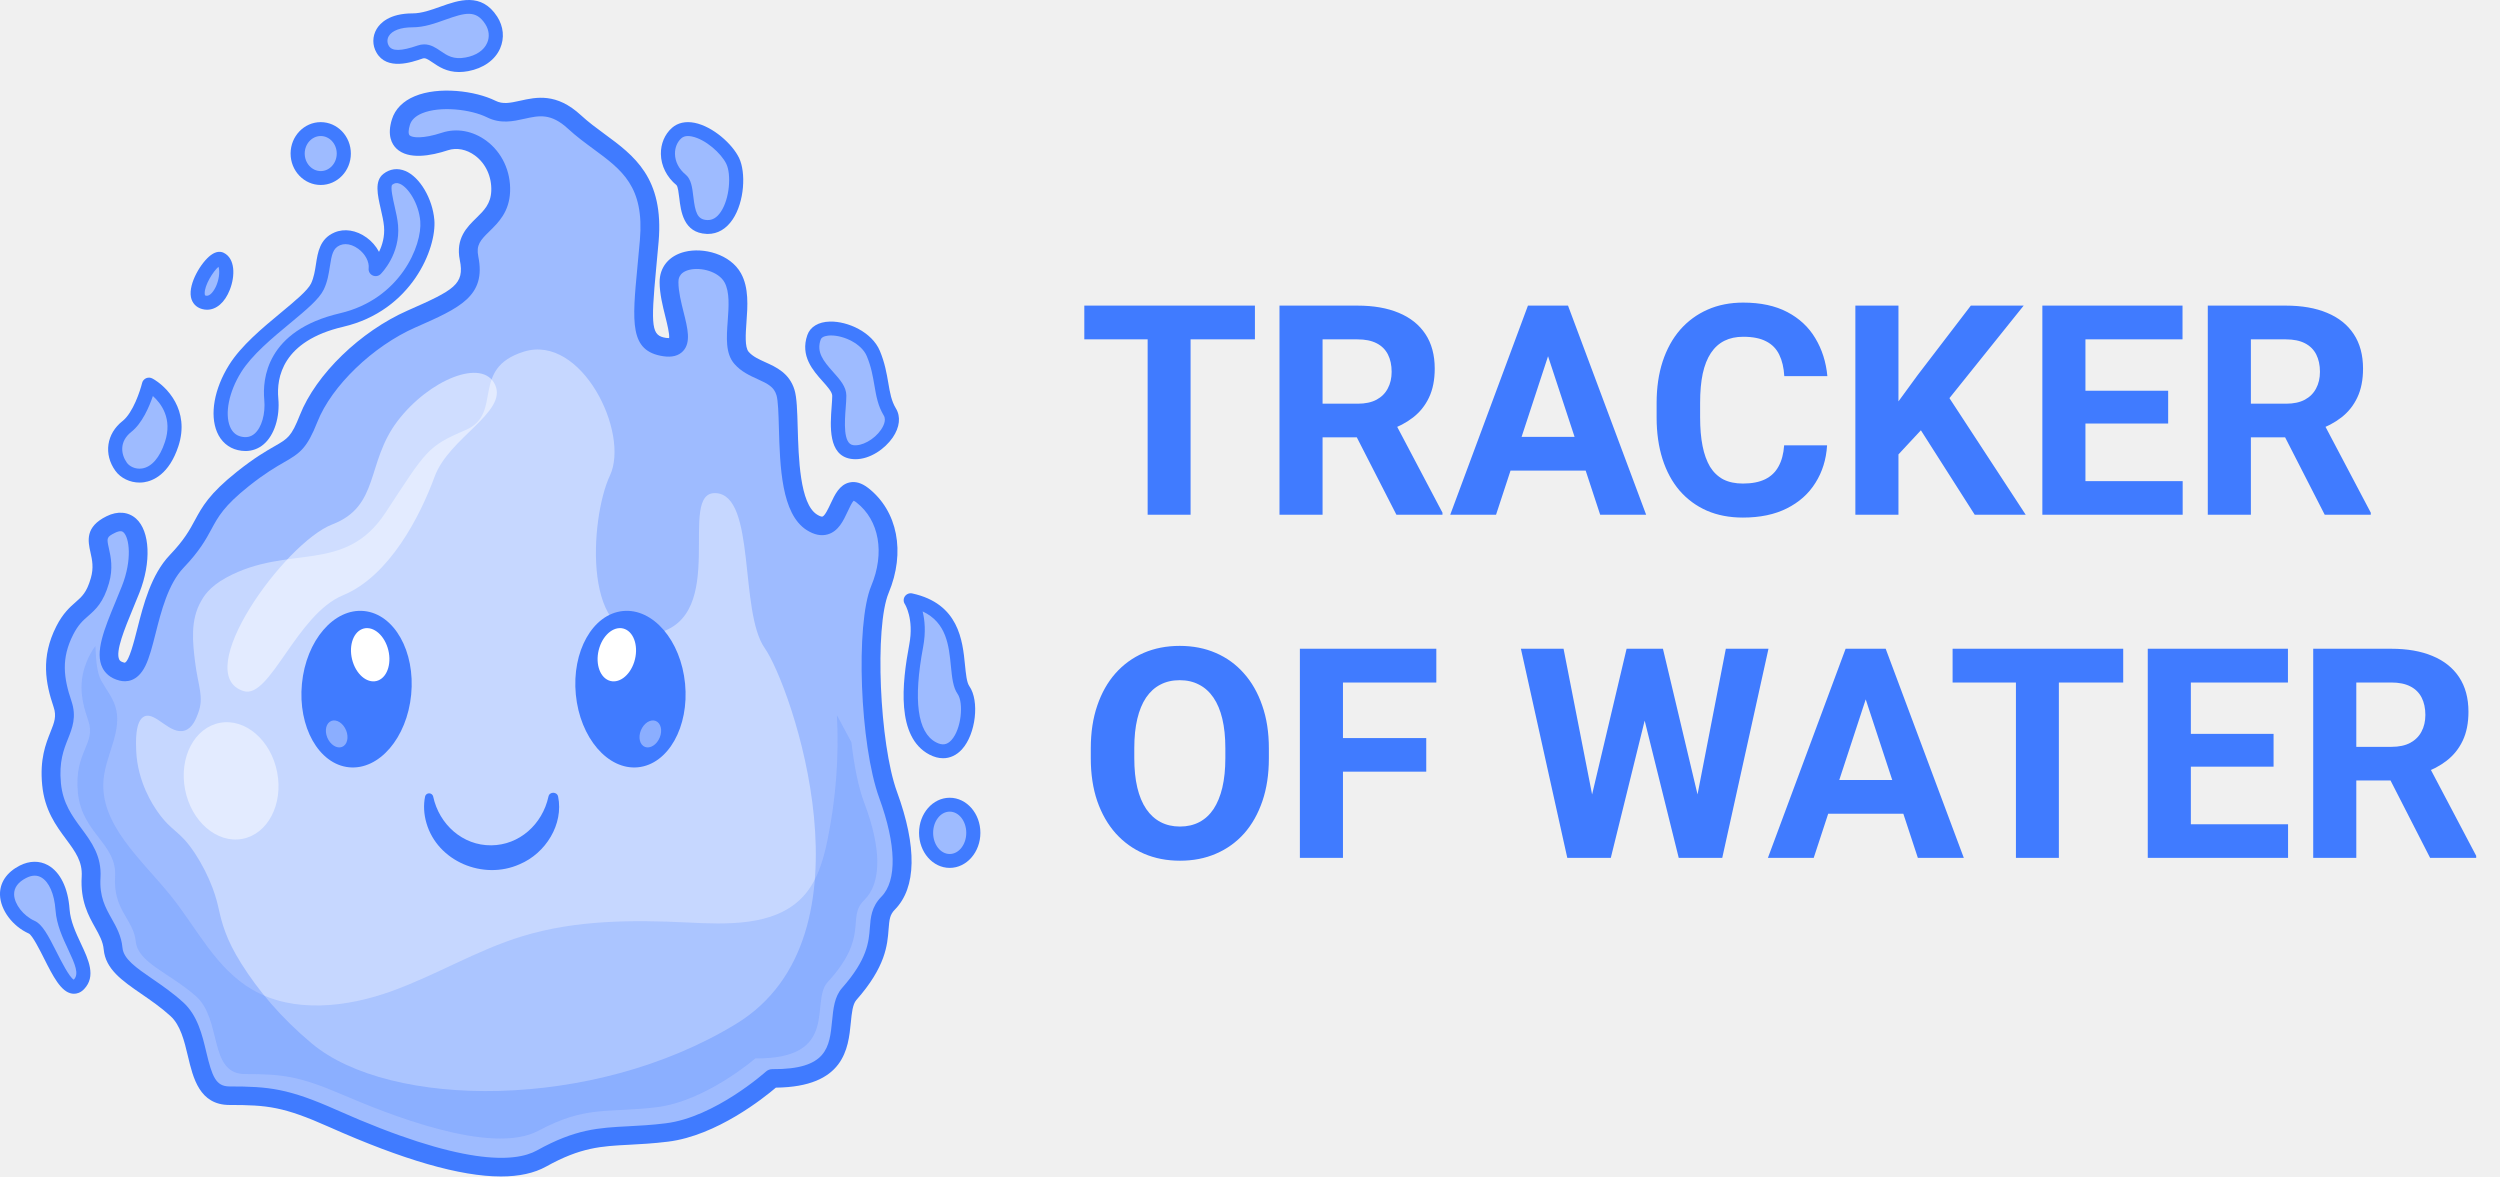
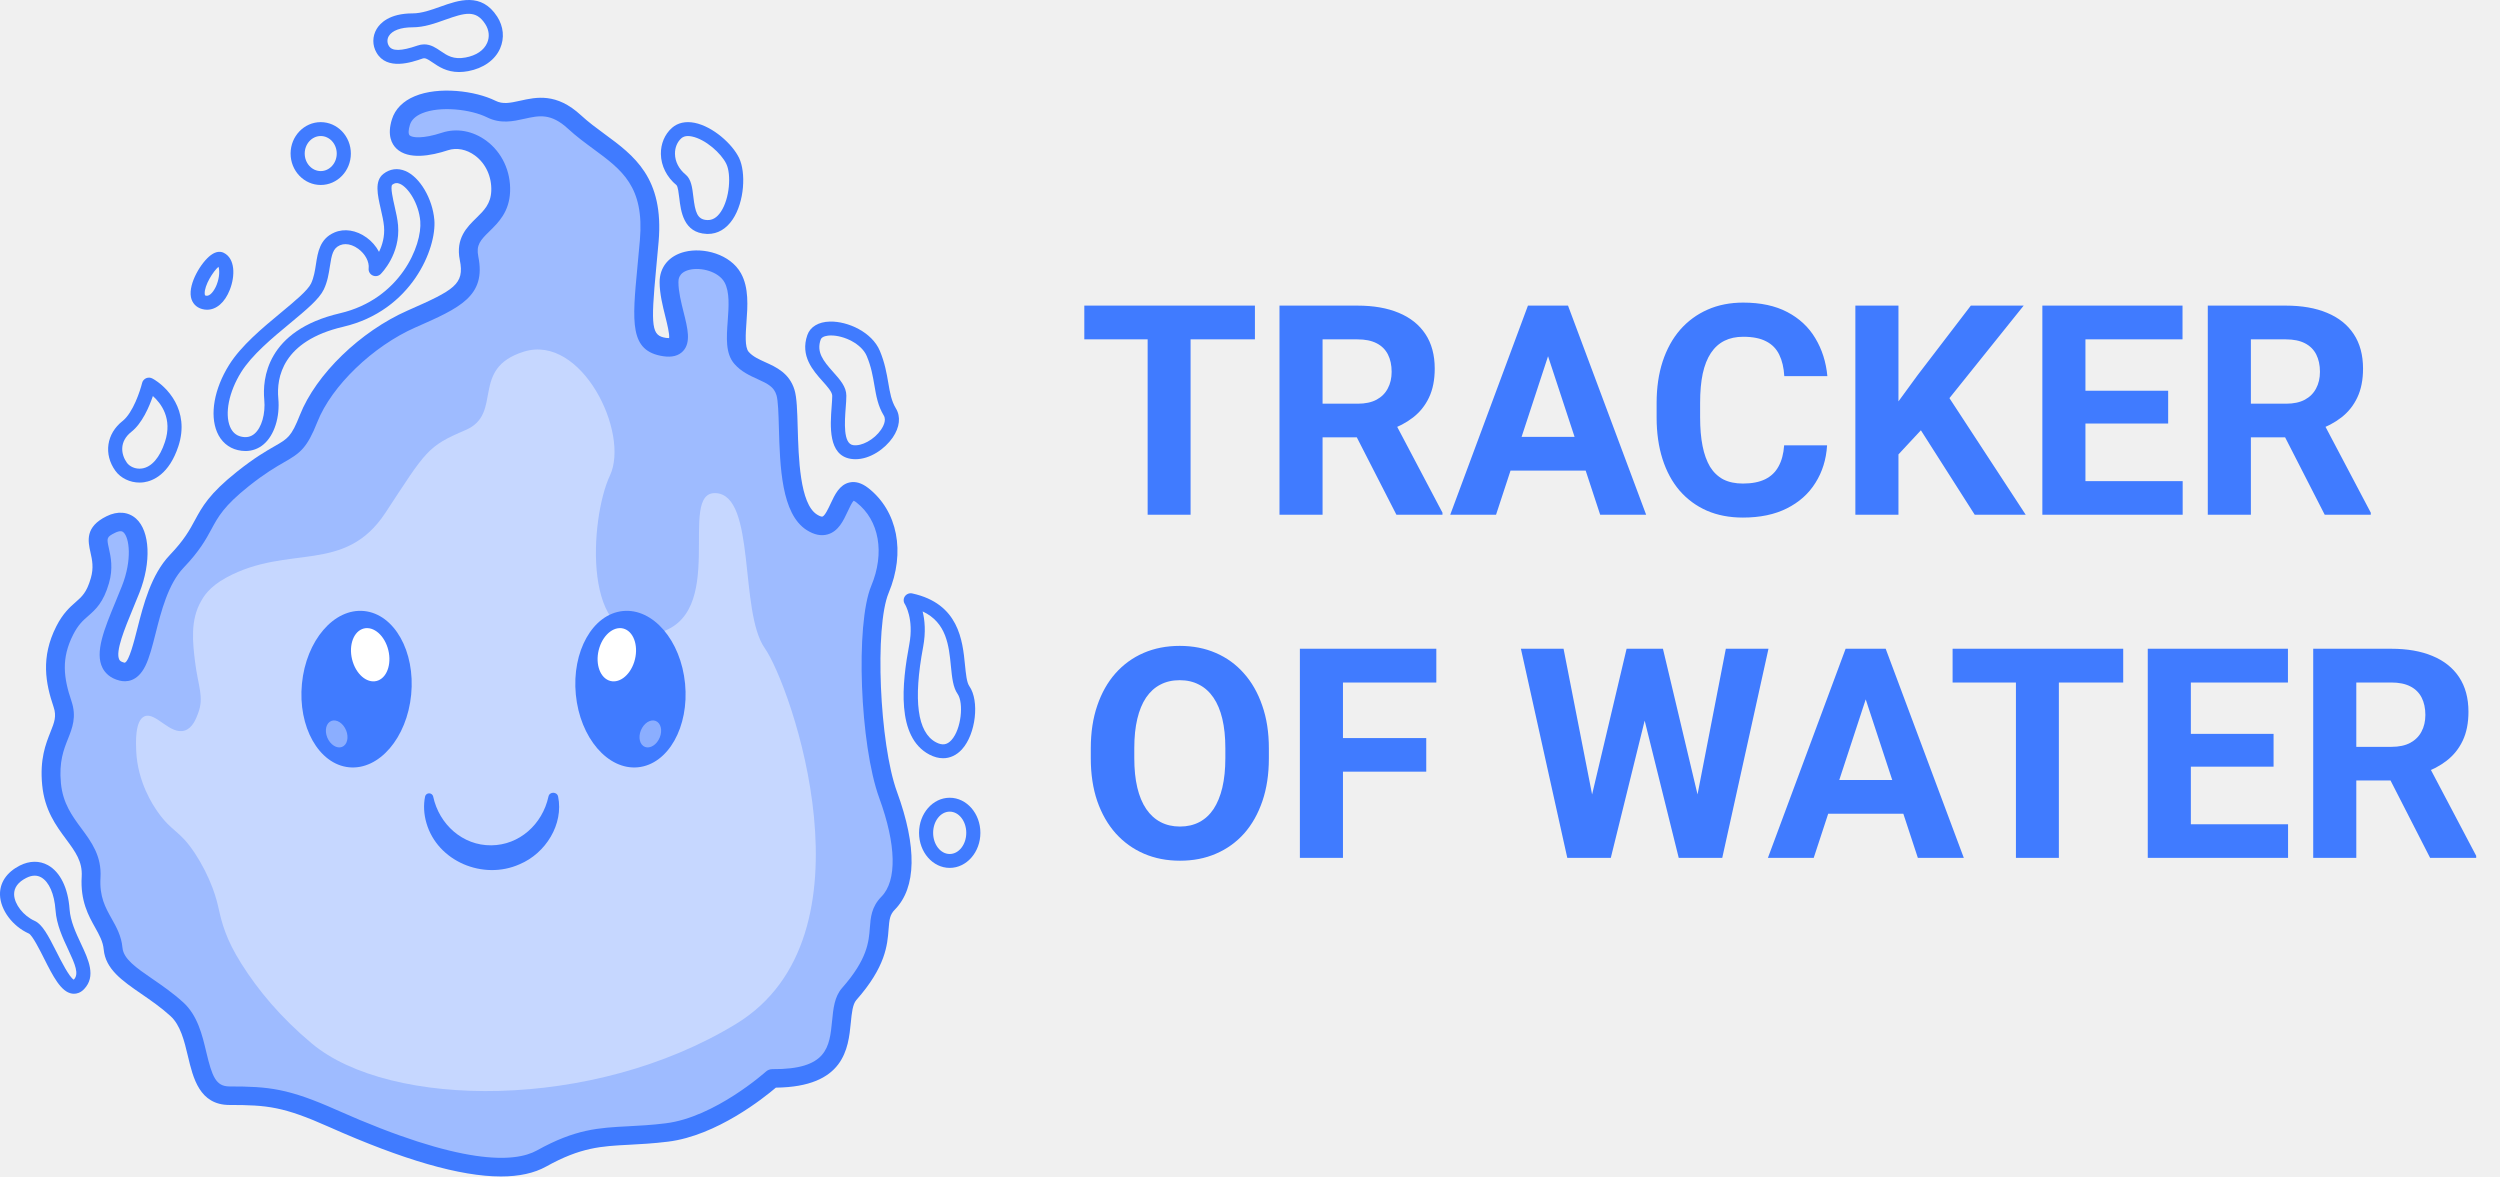
<svg xmlns="http://www.w3.org/2000/svg" width="102" height="48" viewBox="0 0 102 48" fill="none">
  <g clip-path="url(#clip0_103_191)">
-     <path d="M15.82 7.318C16.493 6.788 17.344 7.936 17.434 8.995C17.523 10.055 16.582 12.438 13.937 13.056C11.293 13.674 10.979 15.307 11.068 16.279C11.158 17.25 10.71 18.309 9.768 18.089C8.827 17.868 8.737 16.411 9.589 15.042C10.441 13.673 12.592 12.438 12.951 11.687C13.31 10.937 13.041 10.054 13.758 9.745C14.475 9.436 15.416 10.231 15.327 10.982C15.327 10.982 16.044 10.276 15.954 9.216C15.895 8.521 15.482 7.584 15.82 7.318Z" fill="#9EBBFF" />
-     <path d="M33.212 13.763C33.461 13.056 35.229 13.454 35.633 14.425C36.036 15.396 35.902 16.147 36.305 16.809C36.708 17.471 35.588 18.575 34.758 18.442C33.928 18.31 34.242 16.809 34.242 16.147C34.242 15.485 32.809 14.91 33.212 13.763Z" fill="#9EBBFF" />
-     <path d="M27.609 5.428C28.222 4.888 29.536 5.817 29.895 6.568C30.254 7.318 29.94 9.304 28.841 9.26C27.743 9.216 28.18 7.663 27.788 7.34C27.094 6.766 27.116 5.861 27.609 5.428Z" fill="#9EBBFF" />
-     <path d="M20.042 0.829C20.477 1.503 20.153 2.418 19.048 2.625C17.942 2.831 17.733 1.918 17.135 2.124C16.537 2.331 15.879 2.477 15.611 2.006C15.343 1.536 15.641 0.829 16.836 0.829C18.031 0.829 19.243 -0.407 20.042 0.829Z" fill="#9EBBFF" />
-     <path d="M13.086 7.264C13.606 7.264 14.027 6.817 14.027 6.265C14.027 5.714 13.606 5.267 13.086 5.267C12.566 5.267 12.145 5.714 12.145 6.265C12.145 6.817 12.566 7.264 13.086 7.264Z" fill="#9EBBFF" />
-     <path d="M9.002 10.57C8.668 10.404 7.572 12.129 8.319 12.335C9.066 12.542 9.537 10.835 9.002 10.57Z" fill="#9EBBFF" />
-     <path d="M6.078 15.69C6.078 15.69 7.542 16.485 7.004 18.118C6.466 19.751 5.301 19.545 4.942 19.045C4.584 18.544 4.584 17.868 5.182 17.396C5.779 16.924 6.078 15.69 6.078 15.69Z" fill="#9EBBFF" />
-     <path d="M37.157 24.489C37.157 24.489 37.605 25.152 37.381 26.343C37.157 27.534 36.799 29.873 38.053 30.536C39.308 31.199 39.802 28.859 39.309 28.153C38.817 27.447 39.578 25.018 37.157 24.489Z" fill="#9EBBFF" />
-     <path d="M38.748 35.127C39.281 35.127 39.712 34.613 39.712 33.979C39.712 33.345 39.281 32.831 38.748 32.831C38.216 32.831 37.785 33.345 37.785 33.979C37.785 34.613 38.216 35.127 38.748 35.127Z" fill="#9EBBFF" />
-     <path d="M0.938 35.568C1.769 35.144 2.462 35.833 2.552 37.113C2.642 38.393 3.852 39.497 3.224 40.159C2.596 40.821 1.867 38.084 1.297 37.83C0.422 37.441 -0.272 36.186 0.938 35.568Z" fill="#9EBBFF" />
    <path d="M36.235 36.848C35.453 37.643 36.494 38.466 34.647 40.556C33.877 41.425 35.214 44.029 31.509 43.999C31.509 43.999 29.357 45.941 27.205 46.206C25.053 46.472 24.157 46.118 22.095 47.266C20.033 48.414 15.461 46.471 13.578 45.632C11.695 44.794 10.978 44.705 9.365 44.705C7.752 44.705 8.379 42.233 7.213 41.173C6.047 40.114 4.703 39.673 4.613 38.703C4.523 37.732 3.627 37.29 3.717 35.789C3.807 34.287 2.282 33.847 2.103 31.992C1.925 30.138 2.909 29.786 2.551 28.726C2.192 27.667 2.103 26.785 2.641 25.725C2.705 25.597 2.779 25.474 2.863 25.357C3.324 24.71 3.766 24.761 4.075 23.695C4.434 22.458 3.448 21.929 4.524 21.399C5.6 20.87 5.959 22.458 5.33 24.048C4.702 25.637 3.895 27.137 4.972 27.402C6.048 27.667 5.779 24.401 7.214 22.899C8.648 21.398 8.021 21.046 9.903 19.545C11.785 18.044 11.965 18.663 12.592 17.073C13.22 15.483 14.991 13.807 16.796 13.012C18.601 12.217 19.407 11.865 19.138 10.54C18.868 9.215 20.373 9.216 20.428 7.803C20.483 6.39 19.227 5.42 18.152 5.773C17.076 6.126 16 6.126 16.358 4.979C16.717 3.832 18.975 3.919 20.042 4.449C21.11 4.978 22.007 3.655 23.441 4.979C24.876 6.303 26.758 6.745 26.489 9.835C26.221 12.926 25.952 13.984 27.117 14.161C28.282 14.338 27.297 12.748 27.297 11.513C27.297 10.277 29.358 10.365 29.896 11.336C30.433 12.307 29.717 13.984 30.255 14.603C30.792 15.221 31.779 15.132 32.048 16.014C32.316 16.897 31.869 20.517 33.124 21.312C34.378 22.107 34.11 19.37 35.186 20.209C36.262 21.047 36.53 22.547 35.903 24.049C35.484 25.052 35.441 27.557 35.684 29.713C35.803 30.78 35.991 31.763 36.237 32.435C36.978 34.464 37.018 36.053 36.235 36.848Z" fill="#9EBBFF" />
    <path d="M21.374 14.347C23.728 13.615 25.704 17.665 24.884 19.405C24.065 21.146 23.715 26.514 26.757 25.846C29.799 25.179 27.576 20.016 29.214 20.12C30.852 20.224 30.15 24.948 31.203 26.446C32.257 27.944 35.89 38.2 30.036 41.772C24.182 45.344 15.899 45.229 12.727 42.578C11.45 41.512 10.527 40.397 9.846 39.315C9.523 38.801 9.329 38.394 9.196 38.037C8.911 37.269 8.961 36.998 8.673 36.228C8.485 35.732 8.243 35.257 7.951 34.812C7.318 33.855 7.031 33.967 6.44 33.133C6.243 32.855 5.616 31.915 5.558 30.648C5.543 30.316 5.5 29.39 5.901 29.224C6.354 29.038 6.941 30.004 7.543 29.804C7.858 29.698 7.995 29.333 8.082 29.105C8.336 28.428 8.082 28.009 7.959 27.006C7.865 26.23 7.752 25.297 8.214 24.509C8.29 24.38 8.508 23.959 9.232 23.566C11.778 22.183 14.065 23.451 15.73 20.915C17.395 18.38 17.428 18.214 18.991 17.548C20.555 16.882 19.151 15.038 21.374 14.347Z" fill="#C6D7FF" />
    <path d="M20.439 48C18.778 48 16.456 47.329 13.421 45.977C11.571 45.152 10.914 45.083 9.365 45.083C8.14 45.083 7.879 43.983 7.669 43.099C7.52 42.474 7.367 41.828 6.953 41.452C6.567 41.101 6.164 40.824 5.774 40.555C4.986 40.013 4.306 39.545 4.231 38.736C4.201 38.416 4.053 38.151 3.882 37.844C3.611 37.36 3.274 36.759 3.333 35.766C3.37 35.15 3.074 34.75 2.699 34.243C2.287 33.688 1.82 33.057 1.721 32.028C1.619 30.974 1.863 30.362 2.058 29.869C2.219 29.467 2.315 29.224 2.187 28.845C1.863 27.888 1.652 26.827 2.297 25.555C2.569 25.02 2.856 24.769 3.086 24.567C3.348 24.337 3.537 24.172 3.705 23.59C3.83 23.161 3.76 22.843 3.691 22.536C3.589 22.074 3.461 21.498 4.351 21.061C4.798 20.84 5.236 20.877 5.552 21.16C6.121 21.671 6.178 22.942 5.688 24.184C5.602 24.402 5.513 24.618 5.425 24.829C5.085 25.654 4.699 26.586 4.867 26.912C4.88 26.937 4.911 26.997 5.065 27.035C5.074 27.038 5.083 27.039 5.093 27.038C5.266 26.978 5.475 26.154 5.6 25.661C5.851 24.676 6.162 23.447 6.933 22.64C7.519 22.027 7.737 21.623 7.948 21.232C8.249 20.677 8.532 20.15 9.661 19.251C10.38 18.677 10.858 18.404 11.208 18.203C11.744 17.896 11.888 17.814 12.235 16.935C12.89 15.275 14.701 13.52 16.639 12.666L16.647 12.663C18.526 11.835 18.962 11.602 18.761 10.614C18.581 9.727 19.052 9.266 19.432 8.896C19.749 8.586 20.023 8.318 20.044 7.789C20.066 7.209 19.818 6.67 19.38 6.346C19.035 6.092 18.632 6.013 18.273 6.131C17.584 6.358 16.661 6.529 16.175 6.062C15.98 5.874 15.789 5.514 15.991 4.867C16.121 4.452 16.441 4.127 16.916 3.928C17.896 3.515 19.391 3.703 20.215 4.111C20.51 4.258 20.79 4.206 21.22 4.11C21.881 3.962 22.703 3.779 23.703 4.702C24.007 4.983 24.343 5.23 24.667 5.468C25.863 6.346 27.099 7.255 26.871 9.866C26.838 10.252 26.804 10.607 26.773 10.933C26.541 13.377 26.587 13.697 27.175 13.786C27.216 13.793 27.258 13.796 27.3 13.795C27.325 13.635 27.218 13.208 27.146 12.916C27.037 12.478 26.912 11.982 26.912 11.51C26.912 10.898 27.294 10.435 27.933 10.275C28.699 10.083 29.796 10.365 30.233 11.153C30.558 11.741 30.504 12.488 30.456 13.147C30.422 13.625 30.382 14.167 30.546 14.355C30.713 14.547 30.962 14.659 31.227 14.779C31.664 14.976 32.207 15.222 32.415 15.904C32.512 16.224 32.527 16.759 32.546 17.435C32.581 18.676 32.633 20.55 33.331 20.992C33.458 21.073 33.531 21.083 33.554 21.077C33.657 21.047 33.803 20.734 33.89 20.547C34.057 20.189 34.246 19.782 34.652 19.686C34.898 19.628 35.158 19.704 35.423 19.91C36.624 20.847 36.952 22.527 36.257 24.191C35.681 25.569 35.881 30.347 36.597 32.306C37.42 34.556 37.39 36.217 36.511 37.111C36.308 37.317 36.286 37.505 36.255 37.907C36.206 38.556 36.138 39.444 34.937 40.803C34.787 40.974 34.751 41.339 34.713 41.726C34.61 42.773 34.455 44.345 31.655 44.376C31.169 44.79 29.239 46.336 27.254 46.58C26.643 46.655 26.129 46.682 25.674 46.706C24.526 46.765 23.697 46.808 22.285 47.594C21.799 47.864 21.186 48 20.439 48ZM4.914 21.674C4.863 21.674 4.793 21.689 4.696 21.737C4.34 21.912 4.35 21.956 4.443 22.375C4.519 22.717 4.623 23.186 4.445 23.798C4.215 24.591 3.901 24.866 3.598 25.132C3.388 25.315 3.191 25.488 2.985 25.894C2.492 26.865 2.593 27.652 2.916 28.607C3.132 29.245 2.95 29.703 2.774 30.145C2.599 30.584 2.401 31.082 2.486 31.957C2.565 32.779 2.949 33.297 3.32 33.798C3.73 34.352 4.153 34.924 4.1 35.811C4.054 36.586 4.297 37.02 4.555 37.48C4.751 37.829 4.953 38.19 4.997 38.668C5.039 39.127 5.558 39.484 6.215 39.936C6.607 40.205 7.051 40.511 7.475 40.896C8.062 41.43 8.251 42.225 8.417 42.927C8.654 43.922 8.806 44.327 9.366 44.327C10.974 44.327 11.768 44.41 13.738 45.288C18.848 47.564 21.001 47.441 21.908 46.937C23.476 46.063 24.429 46.014 25.634 45.952C26.076 45.929 26.576 45.903 27.159 45.831C29.166 45.584 31.23 43.739 31.25 43.721C31.321 43.657 31.414 43.621 31.51 43.621H31.513C33.754 43.639 33.844 42.719 33.949 41.654C33.999 41.143 34.047 40.661 34.358 40.308C35.392 39.138 35.447 38.425 35.49 37.852C35.522 37.432 35.555 36.998 35.961 36.585C36.602 35.933 36.571 34.467 35.875 32.562C35.083 30.397 34.897 25.461 35.547 23.904C36.109 22.56 35.873 21.226 34.947 20.504C34.911 20.474 34.871 20.449 34.829 20.43C34.758 20.498 34.653 20.724 34.588 20.863C34.41 21.245 34.209 21.677 33.77 21.803C33.506 21.879 33.219 21.821 32.916 21.629C31.877 20.971 31.823 19.023 31.779 17.457C31.763 16.886 31.748 16.346 31.68 16.122C31.577 15.784 31.331 15.659 30.907 15.467C30.594 15.325 30.24 15.165 29.963 14.847C29.594 14.424 29.641 13.778 29.691 13.094C29.733 12.512 29.777 11.909 29.559 11.517C29.317 11.081 28.602 10.889 28.123 11.009C27.68 11.121 27.68 11.415 27.68 11.512C27.68 11.892 27.792 12.341 27.891 12.737C28.057 13.398 28.199 13.968 27.87 14.323C27.689 14.517 27.416 14.588 27.058 14.534C25.681 14.326 25.79 13.169 26.009 10.863C26.04 10.541 26.073 10.187 26.107 9.802C26.297 7.61 25.375 6.933 24.208 6.075C23.867 5.824 23.514 5.565 23.178 5.255C22.475 4.606 21.995 4.713 21.39 4.848C20.939 4.949 20.426 5.063 19.87 4.787C19.211 4.46 17.959 4.313 17.217 4.624C16.953 4.735 16.788 4.892 16.726 5.09C16.66 5.301 16.655 5.466 16.712 5.522C16.814 5.62 17.248 5.672 18.031 5.415C18.632 5.217 19.292 5.337 19.842 5.742C20.481 6.215 20.844 6.991 20.812 7.818C20.78 8.645 20.332 9.083 19.973 9.434C19.596 9.801 19.42 9.999 19.515 10.466C19.842 12.084 18.759 12.563 16.962 13.354L16.953 13.357C15.214 14.123 13.531 15.744 12.951 17.21C12.524 18.292 12.244 18.486 11.595 18.858C11.268 19.046 10.819 19.303 10.146 19.839C9.139 20.642 8.902 21.08 8.628 21.588C8.404 22.002 8.15 22.473 7.494 23.159C6.86 23.822 6.576 24.944 6.348 25.845C6.214 26.373 6.098 26.829 5.931 27.169C5.602 27.835 5.132 27.832 4.881 27.769C4.473 27.669 4.277 27.434 4.185 27.255C3.858 26.621 4.256 25.66 4.717 24.545C4.803 24.337 4.891 24.125 4.975 23.911C5.397 22.842 5.28 21.937 5.037 21.719C5.021 21.704 5.002 21.692 4.981 21.684C4.96 21.676 4.937 21.672 4.914 21.674Z" fill="#407BFF" />
    <path d="M10.014 18.402C9.909 18.401 9.804 18.389 9.702 18.364C9.318 18.275 9.017 18.013 8.855 17.63C8.553 16.913 8.74 15.864 9.344 14.894C9.835 14.106 10.7 13.389 11.463 12.756C12.025 12.29 12.555 11.851 12.691 11.567C12.807 11.322 12.85 11.046 12.891 10.78C12.965 10.293 13.05 9.741 13.643 9.486C14.048 9.311 14.54 9.389 14.959 9.694C15.17 9.847 15.343 10.046 15.464 10.276C15.594 10.01 15.703 9.654 15.668 9.239C15.649 9.027 15.593 8.777 15.537 8.535C15.402 7.944 15.275 7.385 15.64 7.096C15.907 6.886 16.227 6.844 16.542 6.977C17.13 7.226 17.647 8.102 17.721 8.971C17.819 10.128 16.801 12.678 14.004 13.332C11.518 13.913 11.277 15.411 11.355 16.253C11.426 17.021 11.192 17.756 10.76 18.125C10.554 18.305 10.288 18.403 10.014 18.402ZM14.097 9.961C14.02 9.96 13.944 9.975 13.873 10.005C13.585 10.129 13.533 10.385 13.46 10.864C13.415 11.157 13.364 11.488 13.212 11.808C13.023 12.204 12.498 12.639 11.834 13.19C11.104 13.795 10.276 14.481 9.835 15.191C9.341 15.984 9.161 16.877 9.387 17.413C9.478 17.63 9.629 17.765 9.835 17.813C10.052 17.864 10.231 17.826 10.383 17.697C10.675 17.448 10.836 16.888 10.782 16.305C10.706 15.481 10.855 13.486 13.871 12.781C16.331 12.206 17.231 10.012 17.147 9.02C17.086 8.306 16.659 7.645 16.314 7.499C16.195 7.448 16.101 7.461 16 7.54C15.921 7.633 16.037 8.14 16.099 8.412C16.158 8.672 16.22 8.942 16.241 9.193C16.341 10.37 15.563 11.15 15.53 11.183C15.488 11.224 15.434 11.252 15.375 11.262C15.316 11.271 15.255 11.263 15.201 11.237C15.148 11.212 15.103 11.17 15.075 11.119C15.046 11.067 15.034 11.008 15.041 10.95C15.073 10.681 14.902 10.36 14.616 10.151C14.446 10.026 14.264 9.961 14.097 9.961Z" fill="#407BFF" />
    <path d="M34.904 18.736C34.84 18.736 34.776 18.731 34.713 18.721C33.784 18.573 33.873 17.38 33.931 16.591C33.944 16.423 33.955 16.265 33.955 16.146C33.955 15.994 33.756 15.772 33.564 15.557C33.174 15.121 32.64 14.524 32.94 13.67C33.058 13.333 33.393 13.132 33.858 13.12C34.593 13.102 35.581 13.553 35.899 14.318C36.103 14.808 36.177 15.243 36.243 15.626C36.31 16.02 36.368 16.36 36.552 16.662C36.758 16.999 36.71 17.433 36.422 17.853C36.104 18.315 35.502 18.736 34.904 18.736ZM33.907 13.687H33.874C33.774 13.69 33.535 13.711 33.484 13.855C33.307 14.359 33.572 14.708 33.996 15.181C34.271 15.489 34.531 15.779 34.531 16.145C34.531 16.285 34.519 16.453 34.505 16.632C34.462 17.215 34.396 18.096 34.805 18.161C35.156 18.217 35.668 17.936 35.945 17.534C36.019 17.426 36.18 17.152 36.058 16.953C35.818 16.559 35.749 16.151 35.675 15.719C35.611 15.347 35.546 14.963 35.365 14.531C35.156 14.027 34.438 13.687 33.907 13.687Z" fill="#407BFF" />
    <path d="M28.879 9.545C28.863 9.545 28.846 9.545 28.83 9.543C27.884 9.505 27.778 8.612 27.715 8.079C27.694 7.904 27.66 7.613 27.602 7.556C27.204 7.228 26.971 6.764 26.964 6.286C26.957 5.866 27.122 5.476 27.417 5.216C27.654 5.008 27.973 4.938 28.34 5.011C29.087 5.161 29.882 5.875 30.156 6.447C30.435 7.031 30.381 8.228 29.89 8.956C29.63 9.342 29.281 9.545 28.879 9.545ZM28.069 5.55C27.958 5.55 27.869 5.58 27.801 5.64C27.631 5.79 27.535 6.022 27.539 6.278C27.544 6.596 27.699 6.896 27.973 7.123C28.203 7.313 28.244 7.653 28.287 8.014C28.363 8.656 28.444 8.961 28.854 8.978C29.071 8.987 29.253 8.877 29.41 8.642C29.774 8.101 29.839 7.116 29.635 6.689C29.425 6.251 28.779 5.678 28.226 5.568C28.174 5.557 28.122 5.551 28.069 5.55Z" fill="#407BFF" />
    <path d="M18.731 2.939C18.22 2.939 17.898 2.718 17.65 2.549C17.416 2.389 17.342 2.353 17.23 2.392C16.798 2.541 15.785 2.89 15.361 2.146C15.275 1.999 15.231 1.833 15.232 1.665C15.233 1.496 15.279 1.331 15.366 1.185C15.506 0.946 15.887 0.546 16.836 0.546C17.2 0.546 17.59 0.407 17.967 0.272C18.712 0.007 19.639 -0.323 20.285 0.677C20.546 1.082 20.589 1.555 20.404 1.978C20.196 2.45 19.721 2.787 19.101 2.903C18.979 2.926 18.855 2.938 18.731 2.939ZM17.307 1.81C17.58 1.81 17.796 1.958 17.978 2.083C18.246 2.266 18.498 2.438 18.994 2.346C19.43 2.265 19.743 2.054 19.875 1.752C19.985 1.506 19.956 1.225 19.799 0.982C19.419 0.392 18.976 0.516 18.163 0.806C17.739 0.958 17.3 1.114 16.836 1.114C16.353 1.114 15.998 1.244 15.863 1.472C15.827 1.532 15.808 1.6 15.808 1.67C15.808 1.74 15.827 1.808 15.863 1.868C15.993 2.096 16.356 2.093 17.041 1.857C17.126 1.827 17.216 1.811 17.307 1.81Z" fill="#407BFF" />
    <path d="M13.086 7.547C12.408 7.547 11.856 6.972 11.856 6.265C11.856 5.558 12.408 4.983 13.086 4.983C13.764 4.983 14.315 5.558 14.315 6.265C14.315 6.972 13.764 7.547 13.086 7.547ZM13.086 5.55C12.726 5.55 12.432 5.871 12.432 6.265C12.432 6.659 12.726 6.98 13.086 6.98C13.446 6.98 13.739 6.659 13.739 6.265C13.739 5.871 13.446 5.55 13.086 5.55Z" fill="#407BFF" />
    <path d="M8.448 12.637C8.378 12.637 8.309 12.627 8.242 12.608C8.002 12.542 7.837 12.364 7.79 12.12C7.684 11.565 8.209 10.7 8.602 10.409C8.839 10.233 9.021 10.261 9.132 10.317C9.592 10.545 9.603 11.247 9.376 11.824C9.173 12.342 8.828 12.637 8.448 12.637ZM8.914 10.885C8.703 11.063 8.334 11.643 8.352 11.98C8.356 12.052 8.37 12.055 8.397 12.062C8.563 12.109 8.743 11.864 8.84 11.619C8.968 11.291 8.958 11.008 8.914 10.885Z" fill="#407BFF" />
    <path d="M5.694 19.689C5.303 19.689 4.922 19.508 4.707 19.208C4.221 18.531 4.343 17.695 5.002 17.176C5.427 16.84 5.721 15.942 5.798 15.624C5.808 15.582 5.828 15.542 5.857 15.509C5.885 15.476 5.921 15.449 5.961 15.431C6.002 15.414 6.046 15.405 6.09 15.407C6.134 15.409 6.178 15.421 6.216 15.442C6.795 15.756 7.761 16.737 7.278 18.205C6.898 19.359 6.238 19.621 5.879 19.675C5.818 19.684 5.756 19.689 5.694 19.689ZM6.238 16.158C6.089 16.594 5.801 17.271 5.361 17.618C4.847 18.023 4.941 18.551 5.178 18.881C5.279 19.022 5.515 19.155 5.793 19.114C6.187 19.055 6.52 18.67 6.73 18.03C7.044 17.081 6.577 16.462 6.238 16.158V16.158Z" fill="#407BFF" />
    <path d="M38.478 30.936C38.296 30.936 38.108 30.886 37.917 30.786C36.56 30.069 36.8 27.878 37.099 26.291C37.296 25.242 36.922 24.652 36.918 24.646C36.886 24.599 36.869 24.544 36.87 24.487C36.87 24.43 36.888 24.375 36.92 24.329C36.953 24.282 36.998 24.246 37.052 24.225C37.105 24.204 37.164 24.2 37.22 24.212C39.125 24.629 39.274 26.137 39.372 27.134C39.409 27.498 39.442 27.842 39.547 27.992C39.971 28.599 39.814 29.95 39.248 30.573C39.029 30.813 38.763 30.936 38.478 30.936ZM37.643 24.946C37.73 25.294 37.779 25.782 37.664 26.395C37.254 28.577 37.431 29.886 38.189 30.286C38.444 30.421 38.639 30.394 38.818 30.196C39.229 29.743 39.321 28.672 39.071 28.314C38.883 28.044 38.844 27.648 38.798 27.19C38.715 26.344 38.622 25.401 37.643 24.946Z" fill="#407BFF" />
    <path d="M38.748 35.41C38.058 35.41 37.497 34.768 37.497 33.979C37.497 33.19 38.058 32.548 38.748 32.548C39.438 32.548 40 33.19 40 33.979C40 34.768 39.438 35.41 38.748 35.41ZM38.748 33.115C38.375 33.115 38.072 33.503 38.072 33.979C38.072 34.456 38.375 34.843 38.748 34.843C39.121 34.843 39.424 34.456 39.424 33.979C39.424 33.503 39.121 33.115 38.748 33.115Z" fill="#407BFF" />
    <path d="M3.02 40.545C2.994 40.545 2.969 40.544 2.944 40.54C2.489 40.475 2.165 39.834 1.791 39.092C1.615 38.743 1.32 38.159 1.177 38.089C0.513 37.792 0.019 37.13 0 36.513C-0.013 36.013 0.273 35.588 0.805 35.316C1.201 35.114 1.61 35.108 1.957 35.3C2.456 35.576 2.778 36.23 2.838 37.094C2.873 37.585 3.093 38.055 3.306 38.509C3.612 39.16 3.927 39.832 3.434 40.352C3.29 40.505 3.139 40.545 3.02 40.545ZM1.415 35.727C1.307 35.727 1.192 35.758 1.07 35.82C0.735 35.991 0.569 36.219 0.576 36.497C0.587 36.895 0.956 37.367 1.415 37.572C1.723 37.71 1.955 38.144 2.307 38.84C2.491 39.204 2.826 39.869 3.01 39.971L3.014 39.966C3.232 39.736 3.069 39.353 2.785 38.747C2.561 38.27 2.307 37.728 2.265 37.133C2.219 36.473 1.999 35.973 1.676 35.794C1.596 35.75 1.507 35.727 1.415 35.727Z" fill="#407BFF" />
    <path d="M22.771 32.5C23.001 33.628 22.266 34.814 21.203 35.26C19.715 35.928 17.847 35.142 17.398 33.579C17.294 33.222 17.272 32.848 17.343 32.5C17.351 32.463 17.371 32.429 17.401 32.405C17.431 32.381 17.468 32.367 17.507 32.367C17.545 32.367 17.583 32.379 17.613 32.403C17.643 32.426 17.665 32.459 17.673 32.496C17.917 33.643 18.885 34.501 20.041 34.489C21.189 34.481 22.13 33.634 22.377 32.5C22.418 32.291 22.73 32.293 22.77 32.5L22.771 32.5Z" fill="#407BFF" />
-     <g opacity="0.5">
-       <path d="M9.889 34.226C10.927 34.03 11.562 32.812 11.308 31.505C11.054 30.198 10.007 29.297 8.969 29.492C7.932 29.688 7.297 30.906 7.551 32.213C7.804 33.52 8.851 34.421 9.889 34.226Z" fill="white" />
-     </g>
-     <g opacity="0.5">
-       <path d="M9.945 28.198C11.018 28.527 12.095 25.069 13.996 24.286C15.896 23.503 17.149 21.041 17.732 19.449C18.315 17.857 20.708 16.817 20.202 15.704C19.697 14.59 17.508 15.486 16.218 17.181C14.929 18.877 15.504 20.646 13.559 21.395C11.613 22.143 7.725 27.518 9.945 28.198Z" fill="white" />
-     </g>
-     <g opacity="0.2">
-       <path d="M35.257 36.728C34.522 37.445 35.5 38.188 33.764 40.075C33.041 40.86 34.298 43.211 30.816 43.184C30.816 43.184 28.794 44.937 26.771 45.177C24.749 45.416 23.907 45.097 21.969 46.133C20.031 47.17 15.733 45.416 13.963 44.659C12.194 43.901 11.521 43.822 10.004 43.822C8.488 43.822 9.078 41.59 7.982 40.633C6.886 39.677 5.622 39.279 5.538 38.402C5.453 37.526 4.611 37.127 4.696 35.771C4.78 34.416 3.347 34.018 3.179 32.344C3.011 30.67 3.937 30.352 3.6 29.395C3.263 28.438 3.179 27.642 3.684 26.685C3.745 26.569 3.815 26.458 3.893 26.353C3.915 26.895 3.945 27.438 4.133 27.774C4.328 28.122 4.586 28.442 4.705 28.819C5.01 29.787 4.327 30.771 4.227 31.776C4.042 33.636 5.787 35.075 6.981 36.564C8.043 37.888 8.805 39.517 10.305 40.384C11.974 41.349 14.139 41.101 15.967 40.444C17.795 39.787 19.464 38.759 21.326 38.194C23.481 37.537 25.793 37.526 28.053 37.638C29.682 37.719 31.541 37.781 32.674 36.673C33.325 36.035 33.586 35.133 33.764 34.262C34.106 32.59 34.235 30.883 34.147 29.18C34.344 29.548 34.541 29.917 34.738 30.285C34.849 31.248 35.026 32.136 35.257 32.742C35.954 34.576 35.991 36.01 35.257 36.728Z" fill="#407BFF" />
-     </g>
    <path d="M25.413 24.93C26.644 24.806 27.78 26.133 27.951 27.893C28.122 29.654 27.263 31.181 26.032 31.305C24.802 31.428 23.665 30.101 23.494 28.341C23.323 26.581 24.182 25.054 25.413 24.93Z" fill="#407BFF" />
    <path d="M25.499 25.667C25.892 25.829 26.06 26.428 25.877 27.005C25.693 27.583 25.226 27.921 24.833 27.76C24.441 27.599 24.272 26.999 24.456 26.422C24.64 25.844 25.107 25.506 25.499 25.667Z" fill="white" />
    <path d="M26.819 29.451C27.005 29.587 27.027 29.917 26.869 30.189C26.712 30.461 26.433 30.573 26.247 30.437C26.062 30.302 26.039 29.971 26.197 29.699C26.355 29.427 26.633 29.316 26.819 29.451Z" fill="#8BAEFF" />
    <path d="M14.857 24.93C13.627 24.806 12.49 26.133 12.319 27.893C12.148 29.654 13.007 31.181 14.238 31.305C15.469 31.428 16.605 30.101 16.776 28.341C16.948 26.581 16.088 25.054 14.857 24.93Z" fill="#407BFF" />
    <path d="M14.771 25.667C14.379 25.829 14.21 26.428 14.394 27.005C14.578 27.583 15.045 27.921 15.437 27.76C15.829 27.599 15.998 26.999 15.814 26.422C15.63 25.844 15.163 25.506 14.771 25.667Z" fill="white" />
    <path d="M13.451 29.451C13.266 29.587 13.243 29.917 13.401 30.189C13.559 30.461 13.838 30.573 14.023 30.437C14.208 30.302 14.231 29.971 14.073 29.699C13.915 29.427 13.637 29.316 13.451 29.451Z" fill="#8BAEFF" />
  </g>
  <path d="M48.576 12.469V21H46.824V12.469H48.576ZM51.201 12.469V13.846H44.24V12.469H51.201ZM52.203 12.469H55.385C56.037 12.469 56.598 12.566 57.066 12.762C57.539 12.957 57.902 13.246 58.156 13.629C58.41 14.012 58.537 14.482 58.537 15.041C58.537 15.498 58.459 15.891 58.303 16.219C58.15 16.543 57.934 16.814 57.652 17.033C57.375 17.248 57.049 17.42 56.674 17.549L56.117 17.842H53.352L53.34 16.471H55.397C55.705 16.471 55.961 16.416 56.164 16.307C56.367 16.197 56.52 16.045 56.621 15.85C56.727 15.654 56.779 15.428 56.779 15.17C56.779 14.896 56.728 14.66 56.627 14.461C56.525 14.262 56.371 14.109 56.164 14.004C55.957 13.898 55.697 13.846 55.385 13.846H53.961V21H52.203V12.469ZM56.973 21L55.027 17.197L56.885 17.186L58.853 20.918V21H56.973ZM63.359 13.928L61.039 21H59.17L62.34 12.469H63.529L63.359 13.928ZM65.287 21L62.961 13.928L62.773 12.469H63.975L67.162 21H65.287ZM65.182 17.824V19.201H60.676V17.824H65.182ZM72.793 18.17H74.545C74.51 18.744 74.352 19.254 74.07 19.699C73.793 20.145 73.404 20.492 72.904 20.742C72.408 20.992 71.811 21.117 71.111 21.117C70.564 21.117 70.074 21.023 69.641 20.836C69.207 20.645 68.836 20.371 68.527 20.016C68.223 19.66 67.99 19.23 67.83 18.727C67.67 18.223 67.59 17.658 67.59 17.033V16.441C67.59 15.816 67.672 15.252 67.836 14.748C68.004 14.24 68.242 13.809 68.551 13.453C68.863 13.098 69.236 12.824 69.67 12.633C70.103 12.441 70.588 12.346 71.123 12.346C71.834 12.346 72.434 12.475 72.922 12.732C73.414 12.99 73.795 13.346 74.064 13.799C74.338 14.252 74.502 14.768 74.557 15.346H72.799C72.779 15.002 72.711 14.711 72.594 14.473C72.477 14.23 72.299 14.049 72.061 13.928C71.826 13.803 71.514 13.74 71.123 13.74C70.83 13.74 70.574 13.795 70.356 13.904C70.137 14.014 69.953 14.18 69.805 14.402C69.656 14.625 69.545 14.906 69.471 15.246C69.4 15.582 69.365 15.977 69.365 16.43V17.033C69.365 17.475 69.398 17.863 69.465 18.199C69.531 18.531 69.633 18.812 69.769 19.043C69.91 19.27 70.09 19.441 70.309 19.559C70.531 19.672 70.799 19.729 71.111 19.729C71.478 19.729 71.781 19.67 72.019 19.553C72.258 19.436 72.439 19.262 72.564 19.031C72.693 18.801 72.769 18.514 72.793 18.17ZM77.457 12.469V21H75.699V12.469H77.457ZM82.566 12.469L79.186 16.682L77.234 18.779L76.918 17.115L78.236 15.31L80.41 12.469H82.566ZM80.568 21L78.055 17.057L79.356 15.967L82.648 21H80.568ZM89.053 19.629V21H84.512V19.629H89.053ZM85.086 12.469V21H83.328V12.469H85.086ZM88.461 15.943V17.279H84.512V15.943H88.461ZM89.047 12.469V13.846H84.512V12.469H89.047ZM90.078 12.469H93.26C93.912 12.469 94.473 12.566 94.941 12.762C95.414 12.957 95.777 13.246 96.031 13.629C96.285 14.012 96.412 14.482 96.412 15.041C96.412 15.498 96.334 15.891 96.178 16.219C96.025 16.543 95.809 16.814 95.527 17.033C95.25 17.248 94.924 17.42 94.549 17.549L93.992 17.842H91.227L91.215 16.471H93.272C93.58 16.471 93.836 16.416 94.039 16.307C94.242 16.197 94.394 16.045 94.496 15.85C94.602 15.654 94.654 15.428 94.654 15.17C94.654 14.896 94.603 14.66 94.502 14.461C94.4 14.262 94.246 14.109 94.039 14.004C93.832 13.898 93.572 13.846 93.26 13.846H91.836V21H90.078V12.469ZM94.848 21L92.902 17.197L94.76 17.186L96.728 20.918V21H94.848ZM51.77 30.535V30.939C51.77 31.588 51.682 32.17 51.506 32.685C51.33 33.201 51.082 33.641 50.762 34.004C50.441 34.363 50.059 34.639 49.613 34.83C49.172 35.022 48.682 35.117 48.143 35.117C47.607 35.117 47.117 35.022 46.672 34.83C46.23 34.639 45.848 34.363 45.523 34.004C45.199 33.641 44.947 33.201 44.768 32.685C44.592 32.17 44.504 31.588 44.504 30.939V30.535C44.504 29.883 44.592 29.301 44.768 28.789C44.943 28.273 45.191 27.834 45.512 27.471C45.836 27.107 46.219 26.83 46.66 26.639C47.105 26.447 47.596 26.352 48.131 26.352C48.67 26.352 49.16 26.447 49.602 26.639C50.047 26.83 50.43 27.107 50.75 27.471C51.074 27.834 51.324 28.273 51.5 28.789C51.68 29.301 51.77 29.883 51.77 30.535ZM49.994 30.939V30.523C49.994 30.07 49.953 29.672 49.871 29.328C49.789 28.984 49.668 28.695 49.508 28.461C49.348 28.227 49.152 28.051 48.922 27.934C48.691 27.812 48.428 27.752 48.131 27.752C47.834 27.752 47.57 27.812 47.34 27.934C47.113 28.051 46.92 28.227 46.76 28.461C46.603 28.695 46.484 28.984 46.402 29.328C46.32 29.672 46.279 30.07 46.279 30.523V30.939C46.279 31.389 46.32 31.787 46.402 32.135C46.484 32.478 46.605 32.77 46.766 33.008C46.926 33.242 47.121 33.42 47.352 33.541C47.582 33.662 47.846 33.723 48.143 33.723C48.44 33.723 48.703 33.662 48.934 33.541C49.164 33.42 49.357 33.242 49.514 33.008C49.67 32.77 49.789 32.478 49.871 32.135C49.953 31.787 49.994 31.389 49.994 30.939ZM54.793 26.469V35H53.035V26.469H54.793ZM58.191 30.113V31.484H54.312V30.113H58.191ZM58.602 26.469V27.846H54.312V26.469H58.602ZM64.666 33.647L66.365 26.469H67.314L67.531 27.664L65.721 35H64.701L64.666 33.647ZM63.793 26.469L65.199 33.647L65.082 35H63.945L62.053 26.469H63.793ZM69.025 33.617L70.414 26.469H72.154L70.268 35H69.131L69.025 33.617ZM67.848 26.469L69.559 33.676L69.512 35H68.492L66.67 27.658L66.904 26.469H67.848ZM76.32 27.928L74 35H72.131L75.301 26.469H76.49L76.32 27.928ZM78.248 35L75.922 27.928L75.734 26.469H76.936L80.123 35H78.248ZM78.143 31.824V33.201H73.637V31.824H78.143ZM84.002 26.469V35H82.25V26.469H84.002ZM86.627 26.469V27.846H79.666V26.469H86.627ZM93.353 33.629V35H88.812V33.629H93.353ZM89.387 26.469V35H87.629V26.469H89.387ZM92.762 29.943V31.279H88.812V29.943H92.762ZM93.348 26.469V27.846H88.812V26.469H93.348ZM94.379 26.469H97.561C98.213 26.469 98.773 26.566 99.242 26.762C99.715 26.957 100.078 27.246 100.332 27.629C100.586 28.012 100.713 28.482 100.713 29.041C100.713 29.498 100.635 29.891 100.479 30.219C100.326 30.543 100.109 30.814 99.828 31.033C99.551 31.248 99.225 31.42 98.85 31.549L98.293 31.842H95.527L95.516 30.471H97.572C97.881 30.471 98.137 30.416 98.34 30.307C98.543 30.197 98.695 30.045 98.797 29.85C98.902 29.654 98.955 29.428 98.955 29.17C98.955 28.896 98.904 28.66 98.803 28.461C98.701 28.262 98.547 28.109 98.34 28.004C98.133 27.898 97.873 27.846 97.561 27.846H96.137V35H94.379V26.469ZM99.148 35L97.203 31.197L99.061 31.186L101.029 34.918V35H99.148Z" fill="#407BFF" />
  <defs>
    <clipPath id="clip0_103_191">
      <rect width="40" height="48" fill="white" />
    </clipPath>
  </defs>
</svg>
